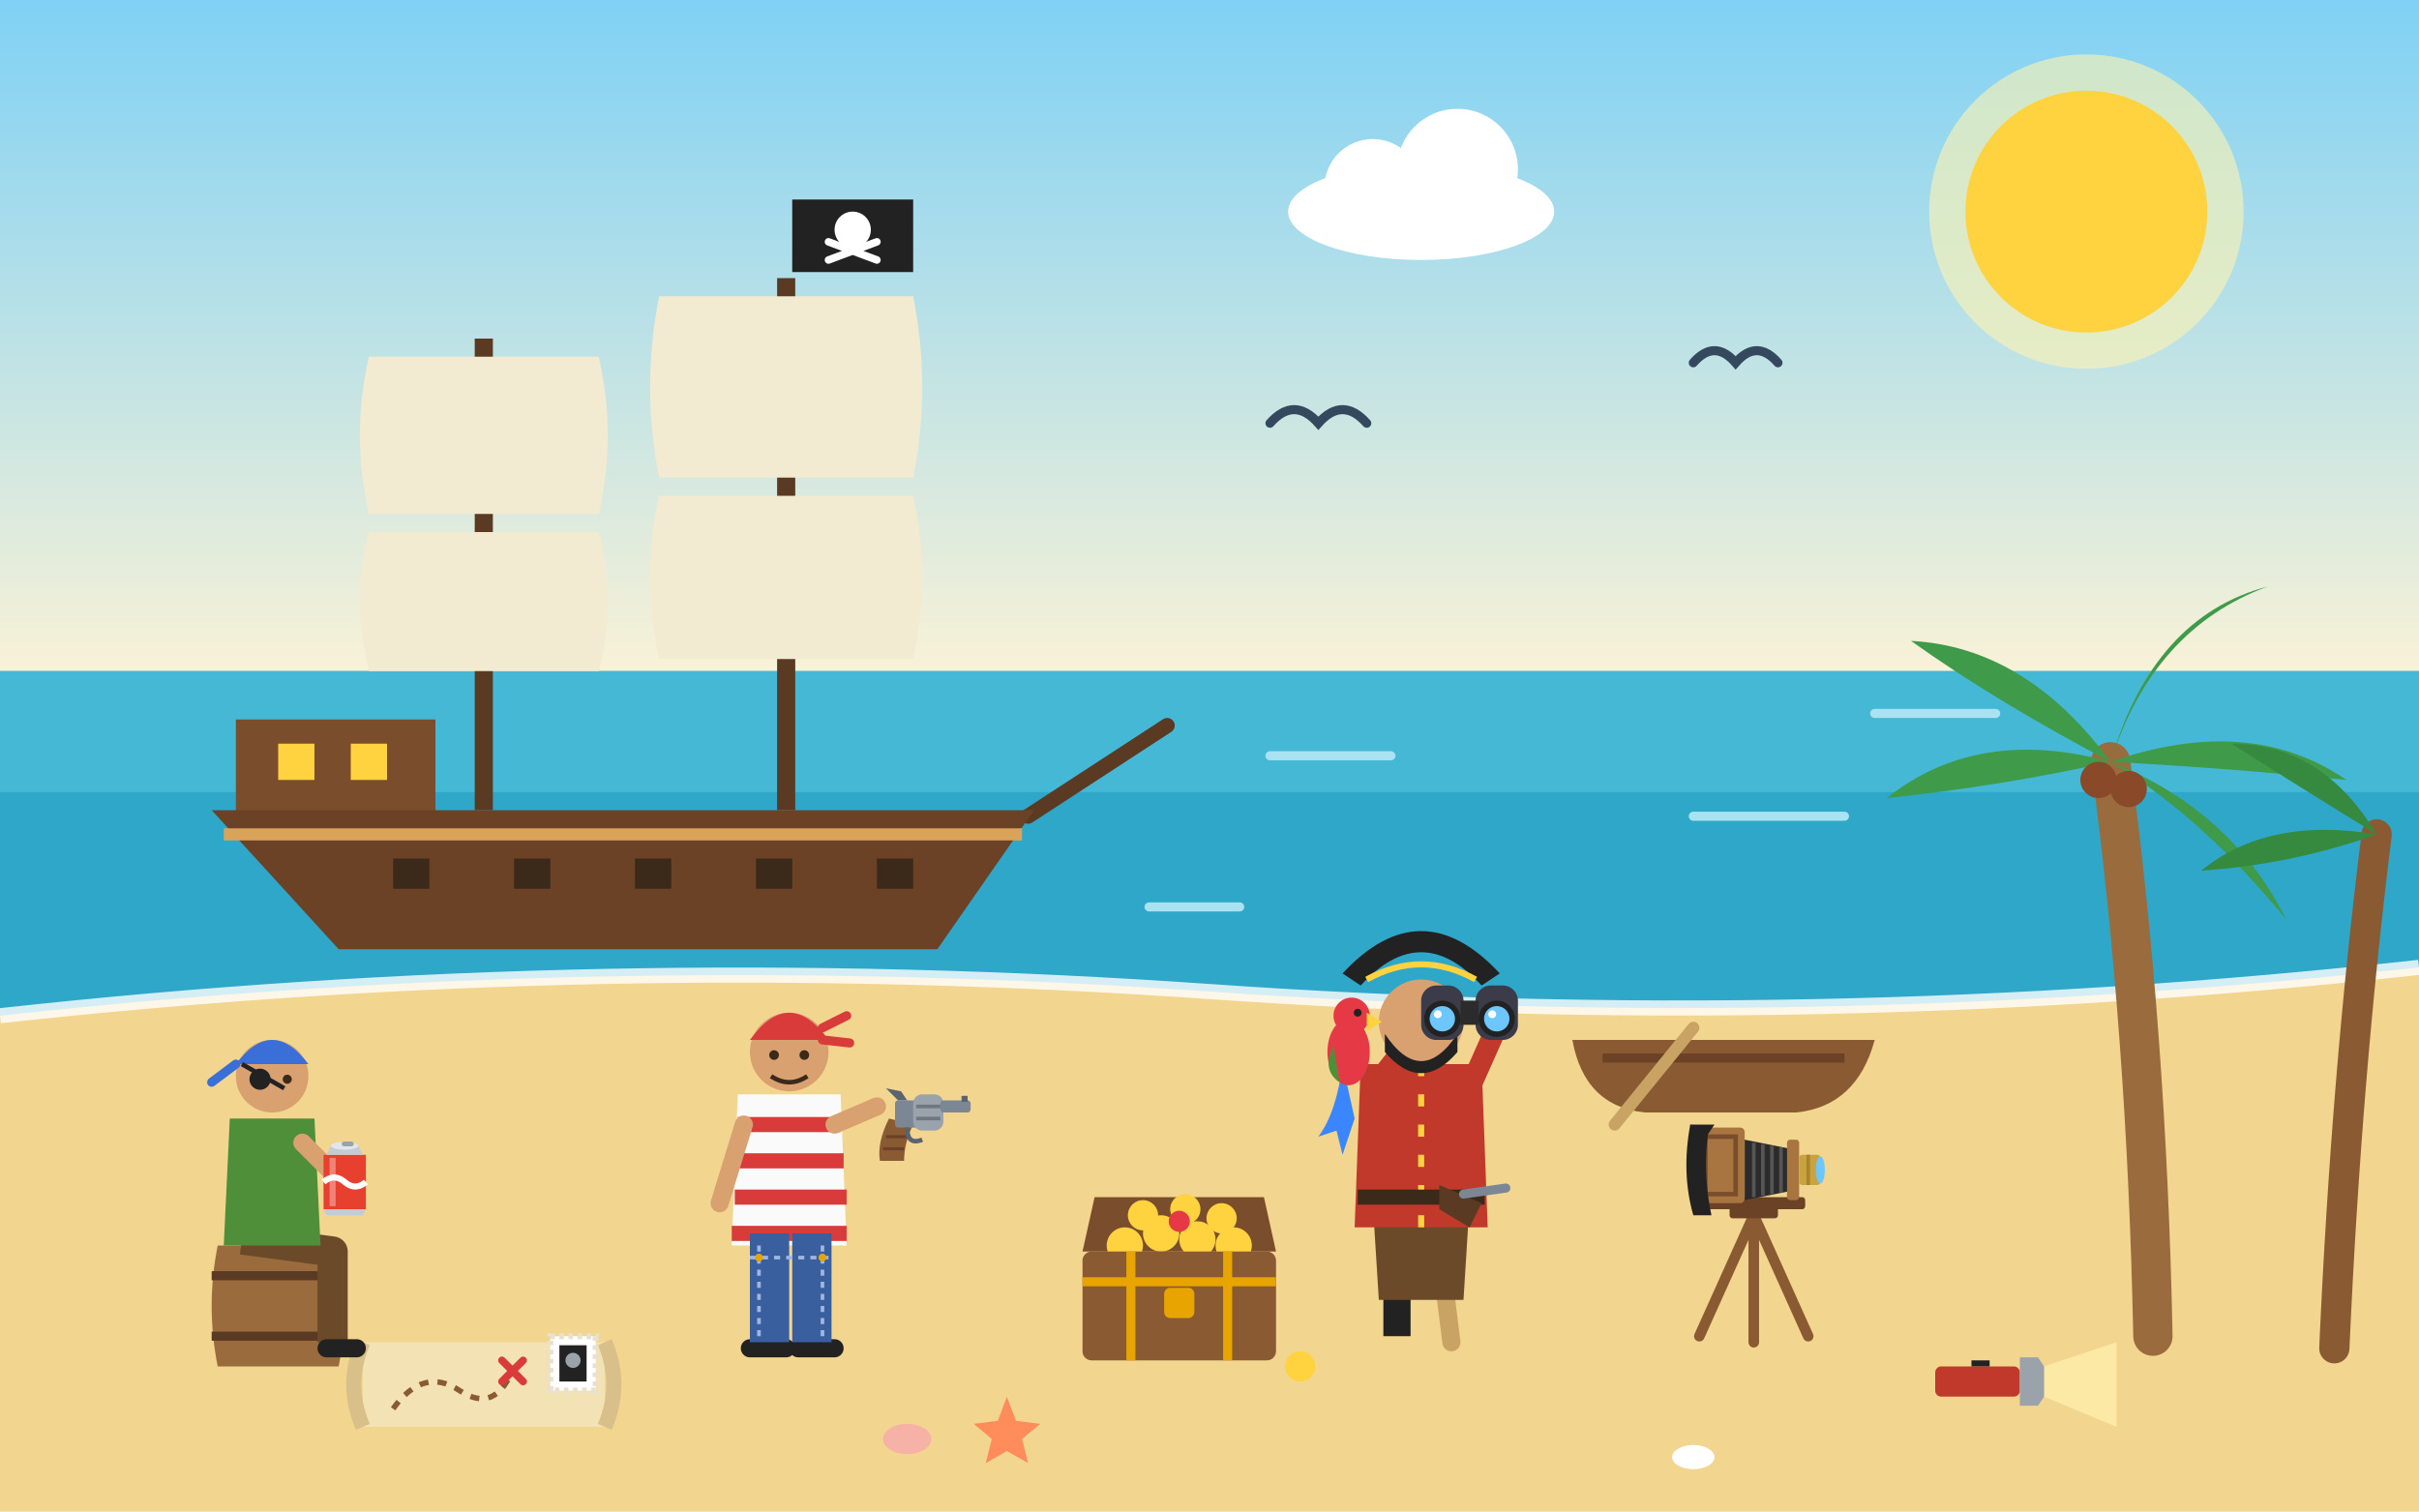
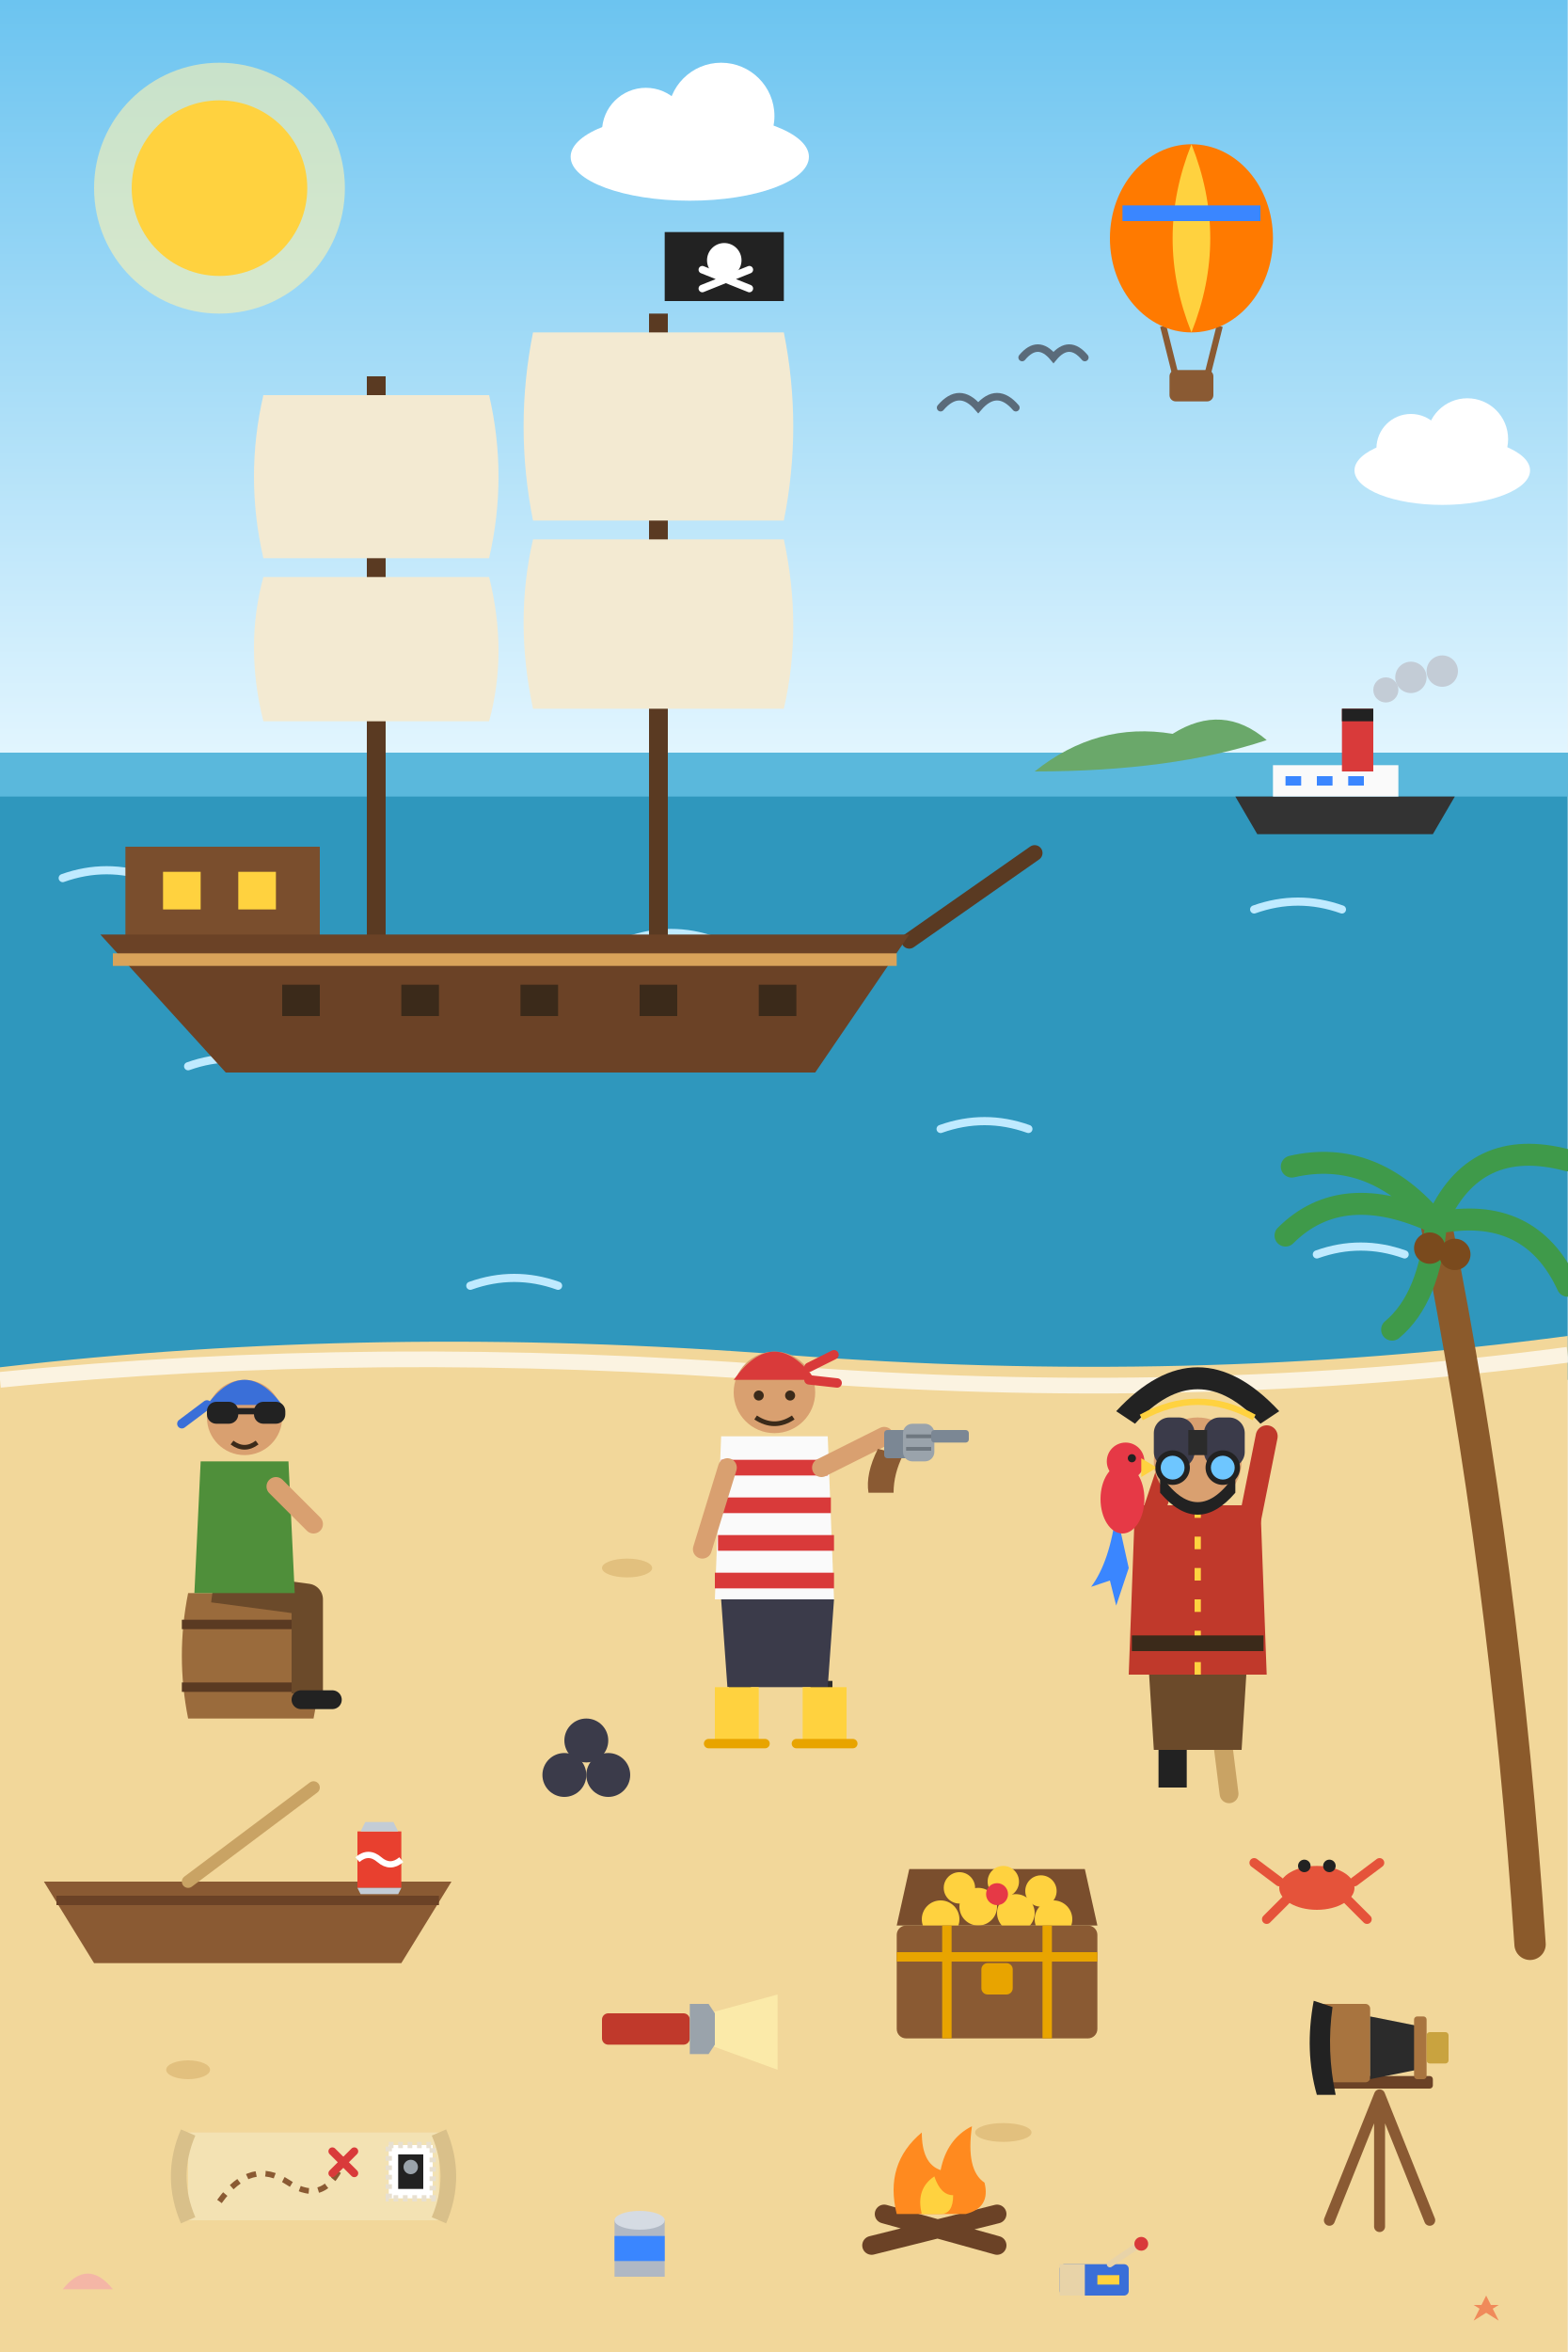
- <svg xmlns="http://www.w3.org/2000/svg" width="800" height="500" viewBox="0 0 800 500">
+ <svg xmlns="http://www.w3.org/2000/svg" width="500" height="750" viewBox="0 0 500 750">
  <defs>
    <linearGradient id="sky" x1="0" y1="0" x2="0" y2="1">
-       <stop offset="0" stop-color="#7fd1f5" />
-       <stop offset="1" stop-color="#fdf3d6" />
+       <stop offset="0" stop-color="#6cc4f0" />
+       <stop offset="1" stop-color="#e6f7ff" />
    </linearGradient>
  </defs>
-   <rect width="800" height="230" fill="url(#sky)" />
-   <circle cx="690" cy="70" r="52" fill="#fff3b0" opacity="0.6" />
+   <rect width="500" height="250" fill="url(#sky)" />
+   <circle cx="70" cy="60" r="40" fill="#fff3b0" opacity="0.6" />
  <g data-anim="sun" fill="#ffd23f">
-     <circle cx="690" cy="70" r="40" />
-   </g>
-   <g data-anim="cloud">
-     <g fill="#fff">
-       <ellipse cx="470" cy="70" rx="44" ry="16" />
-       <circle cx="454" cy="62" r="16" />
-       <circle cx="482" cy="56" r="20" />
+     <circle cx="70" cy="60" r="28" />
+   </g>
+   <g data-anim="clouds" fill="#fff">
+     <ellipse cx="220" cy="50" rx="38" ry="14" />
+     <circle cx="206" cy="42" r="14" />
+     <circle cx="230" cy="37" r="17" />
+     <ellipse cx="460" cy="150" rx="28" ry="11" />
+     <circle cx="450" cy="143" r="11" />
+     <circle cx="468" cy="140" r="13" />
+   </g>
+   <g data-anim="gulls">
+     <path d="M300 130q6-7 12 0q6-7 12 0M326 114q5-6 10 0q5-6 10 0" fill="none" stroke="#5a6b7a" stroke-width="2.4" stroke-linecap="round" />
+   </g>
+   <rect y="240" width="500" height="200" fill="#2f97bd" />
+   <path d="M0 240h500v14H0Z" fill="#5ab8dc" />
+   <path d="M330 246q20-16 44-12q16-10 30 2q-30 10-74 10Z" fill="#6aa86a" />
+   <g data-anim="waves">
+     <path d="M20 280q14-5 28 0M200 300q14-5 28 0M400 290q14-5 28 0M60 340q14-5 28 0M300 360q14-5 28 0M150 410q14-5 28 0M420 400q14-5 28 0" fill="none" stroke="#bfeaff" stroke-width="2.6" stroke-linecap="round" />
+   </g>
+   <g data-anim="ship">
+     <path d="M120 300V120M210 300V100" stroke="#5a3a22" stroke-width="6" />
+     <path d="M84 126h72q6 26 0 52h-72q-6-26 0-52ZM84 184h72q6 24 0 46h-72q-6-24 0-46Z" fill="#f3ead2" />
+     <path d="M170 106h80q6 30 0 60h-80q-6-30 0-60ZM170 172h80q6 28 0 54h-80q-6-28 0-54Z" fill="#f3ead2" />
+     <rect x="212" y="74" width="38" height="22" fill="#222" />
+     <circle cx="231" cy="83" r="5.5" fill="#fff" />
+     <path d="M224 92l15-6M224 86l15 6" stroke="#fff" stroke-width="2.4" stroke-linecap="round" />
+     <path d="M290 300l40-28" stroke="#5a3a22" stroke-width="5" stroke-linecap="round" />
+     <rect x="40" y="270" width="62" height="30" fill="#7a4e2d" />
+     <path d="M32 298h258l-30 44H72Z" fill="#6b4226" />
+     <path d="M36 306h250" stroke="#d9a35a" stroke-width="4" />
+     <g fill="#3b2a1a">
+       <rect x="90" y="314" width="12" height="10" />
+       <rect x="128" y="314" width="12" height="10" />
+       <rect x="166" y="314" width="12" height="10" />
+       <rect x="204" y="314" width="12" height="10" />
+       <rect x="242" y="314" width="12" height="10" />
    </g>
-   </g>
-   <g data-anim="gulls">
-     <path d="M420 140q8-9 16 0q8-9 16 0M560 120q7-8 14 0q7-8 14 0" fill="none" stroke="#34495e" stroke-width="3" stroke-linecap="round" />
-   </g>
-   <rect y="222" width="800" height="130" fill="#2fa7c9" />
-   <rect y="222" width="800" height="40" fill="#45b8d6" />
-   <g data-anim="sea">
-     <path d="M420 250h40M560 270h50M380 300h30M620 236h40" stroke="#a9e3f2" stroke-width="3" stroke-linecap="round" />
-   </g>
-   <g data-anim="ship">
-     <path d="M160 268V112M260 268V92" stroke="#5a3a22" stroke-width="6" />
-     <path d="M122 118h76q6 26 0 52h-76q-6-26 0-52ZM122 176h76q6 24 0 46h-76q-6-24 0-46Z" fill="#f3ead2" />
-     <path d="M218 98h84q6 30 0 60h-84q-6-30 0-60ZM218 164h84q6 28 0 54h-84q-6-28 0-54Z" fill="#f3ead2" />
-     <rect x="262" y="66" width="40" height="24" fill="#222" />
-     <circle cx="282" cy="76" r="6" fill="#fff" />
-     <path d="M274 86l16-6M274 80l16 6" stroke="#fff" stroke-width="2.5" stroke-linecap="round" />
-     <path d="M340 270l46-30" stroke="#5a3a22" stroke-width="5" stroke-linecap="round" />
-     <rect x="78" y="238" width="66" height="32" fill="#7a4e2d" />
-     <path d="M70 268h272l-32 46H112Z" fill="#6b4226" />
-     <path d="M74 276h264" stroke="#d9a35a" stroke-width="4" />
-     <g fill="#3b2a1a">
-       <rect x="130" y="284" width="12" height="10" />
-       <rect x="170" y="284" width="12" height="10" />
-       <rect x="210" y="284" width="12" height="10" />
-       <rect x="250" y="284" width="12" height="10" />
-       <rect x="290" y="284" width="12" height="10" />
-     </g>
-     <rect x="92" y="246" width="12" height="12" fill="#ffd23f" />
-     <rect x="116" y="246" width="12" height="12" fill="#ffd23f" />
-   </g>
-   <path d="M0 336q200-22 400-8t400-8V500H0Z" fill="#f2d58e" />
-   <path d="M0 336q200-22 400-8t400-8" fill="none" stroke="#fff" stroke-width="5" stroke-opacity="0.8" />
-   <ellipse cx="300" cy="476" rx="8" ry="5" fill="#f7b2a7" />
-   <path d="M330 470l3-8 3 8 8 1-6 5 2 8-7-4-7 4 2-8-6-5Z" fill="#ff8c5a" />
-   <ellipse cx="560" cy="482" rx="7" ry="4" fill="#fff" />
-   <path d="M520 344h100q-6 22-26 24h-50q-20-2-24-24Z" fill="#8a5a33" />
-   <path d="M530 350h80" stroke="#6b4226" stroke-width="3" />
-   <path d="M560 340l-26 32" stroke="#c9a364" stroke-width="4" stroke-linecap="round" />
-   <path d="M712 442q-2-100-14-190" fill="none" stroke="#9a6b3c" stroke-width="13" stroke-linecap="round" />
+     <rect x="52" y="278" width="12" height="12" fill="#ffd23f" />
+     <rect x="76" y="278" width="12" height="12" fill="#ffd23f" />
+   </g>
+   <path d="M0 436q120-14 250-4t250-6V750H0Z" fill="#f2d79a" />
+   <path d="M0 440q120-12 250-2t250-6" fill="none" stroke="#fff" stroke-width="5" stroke-opacity="0.7" />
+   <g fill="#e2c07e">
+     <ellipse cx="200" cy="500" rx="8" ry="3" />
+     <ellipse cx="320" cy="680" rx="9" ry="3" />
+     <ellipse cx="60" cy="660" rx="7" ry="3" />
+   </g>
  <g data-anim="palm">
-     <path d="M698 252q-44-12-74 12q38-4 74-12q-28-38-66-40q28 20 66 40q14-44 52-58q-38 10-52 58q46-16 78 6q-40-4-78-6q40 16 58 52q-28-34-58-52Z" fill="#3f9a4a" />
-     <circle cx="694" cy="258" r="6" fill="#8a4a2a" />
-     <circle cx="704" cy="261" r="6" fill="#8a4a2a" />
-   </g>
-   <path d="M772 446q4-90 14-170" fill="none" stroke="#8a5a33" stroke-width="10" stroke-linecap="round" />
-   <g data-anim="palm-back">
-     <path d="M786 276q-36-6-58 12q30-2 58-12q-18-30-48-30q22 14 48 30q14-34 44-42q-30 8-44 42Z" fill="#358a40" />
-   </g>
-   <path d="M362 396h56l4 18h-64Z" fill="#7a4e2d" />
-   <g fill="#ffd23f">
-     <circle cx="372" cy="412" r="6" />
-     <circle cx="384" cy="408" r="6" />
-     <circle cx="396" cy="410" r="6" />
-     <circle cx="408" cy="412" r="6" />
-     <circle cx="378" cy="402" r="5" />
-     <circle cx="392" cy="400" r="5" />
-     <circle cx="404" cy="403" r="5" />
-   </g>
-   <circle cx="390" cy="404" r="3.5" fill="#e63946" />
-   <rect x="358" y="414" width="64" height="36" rx="3" fill="#8a5a33" />
-   <path d="M358 424h64M374 414v36M406 414v36" stroke="#e8a400" stroke-width="3" />
-   <rect x="385" y="426" width="10" height="10" rx="2" fill="#e8a400" />
-   <circle cx="430" cy="452" r="5" fill="#ffd23f" />
-   <path d="M120 444h80v28h-80Z" fill="#f3e2b3" />
-   <path d="M120 444q-6 14 0 28M200 444q6 14 0 28" fill="none" stroke="#d9c08a" stroke-width="5" />
-   <path d="M130 466q10-14 22-6t18-8" fill="none" stroke="#8a5a33" stroke-width="1.8" stroke-dasharray="3 3" />
-   <path d="M166 450l7 7M173 450l-7 7" stroke="#d93a3a" stroke-width="2.5" stroke-linecap="round" />
-   <path d="M72 412q-4 20 0 40h40q4-20 0-40Z" fill="#9a6b3c" />
-   <path d="M70 422h44M70 442h44" stroke="#5a3a22" stroke-width="3" />
-   <path d="M80 410l30 4v30" fill="none" stroke="#6b4a2a" stroke-width="10" stroke-linejoin="round" />
-   <path d="M108 446h10" stroke="#222" stroke-width="6" stroke-linecap="round" />
-   <path d="M76 370h28l2 42h-32Z" fill="#4f8f3a" />
-   <path d="M100 378l12 12" stroke="#d9a070" stroke-width="6" stroke-linecap="round" />
-   <circle cx="90" cy="356" r="12" fill="#d9a070" />
-   <path d="M78 352q12-16 24 0Z" fill="#3a6fd8" />
-   <path d="M78 352l-8 6" stroke="#3a6fd8" stroke-width="3" stroke-linecap="round" />
-   <circle cx="86" cy="357" r="3.5" fill="#222" />
-   <path d="M80 352l14 8" stroke="#222" stroke-width="1.5" />
-   <circle cx="95" cy="357" r="1.5" fill="#3b2a1a" />
-   <path d="M248 446h12M264 446h12" stroke="#222" stroke-width="6" stroke-linecap="round" />
-   <path d="M244 362h34l2 50h-38Z" fill="#fafafa" />
-   <path d="M244 372h34M243 384h36M243 396h37M242 408h38" stroke="#d93a3a" stroke-width="5" />
-   <path d="M276 372l14-6" stroke="#d9a070" stroke-width="6" stroke-linecap="round" />
-   <path d="M246 372l-8 26" stroke="#d9a070" stroke-width="6" stroke-linecap="round" />
-   <circle cx="261" cy="348" r="13" fill="#d9a070" />
-   <path d="M248 344q13-18 26 0Z" fill="#d93a3a" />
-   <path d="M272 340l8-4M272 344l9 1" stroke="#d93a3a" stroke-width="3" stroke-linecap="round" />
-   <circle cx="256" cy="349" r="1.6" fill="#3b2a1a" />
-   <circle cx="266" cy="349" r="1.6" fill="#3b2a1a" />
-   <path d="M255 356q6 4 12 0" fill="none" stroke="#3b2a1a" stroke-width="1.5" />
-   <path d="M462 428v14" stroke="#222" stroke-width="9" />
-   <path d="M478 428l2 16" stroke="#c9a364" stroke-width="6" stroke-linecap="round" />
-   <path d="M454 398h32l-2 32h-28Z" fill="#6b4a2a" />
-   <path d="M450 352h40l2 54h-44Z" fill="#c0392b" />
-   <path d="M470 352v54" stroke="#ffd23f" stroke-width="2" stroke-dasharray="4 6" />
-   <path d="M449 396h42" stroke="#3b2a1a" stroke-width="5" />
-   <path d="M476 392l14 6-4 8-10-6Z" fill="#5a3a22" />
-   <path d="M484 395l14-2" stroke="#7b8794" stroke-width="3" stroke-linecap="round" />
-   <path d="M486 360l8-18M454 360l14-18" stroke="#c0392b" stroke-width="7" stroke-linecap="round" />
-   <circle cx="470" cy="338" r="14" fill="#d9a070" />
-   <path d="M458 342q12 18 24 0v6q-12 14-24 0Z" fill="#222" />
-   <path d="M450 326q20-22 40 0l6-4q-26-28-52 0Z" fill="#222" />
-   <path d="M452 324q18-10 36 0" stroke="#ffd23f" stroke-width="2" fill="none" />
+     <path d="M488 620q-8-120-30-230" fill="none" stroke="#8b5a2b" stroke-width="10" stroke-linecap="round" />
+     <path d="M458 390q-30-14-48 4M458 390q-20-24-46-18M458 390q12-28 42-20M458 390q30-6 42 20M458 390q-2 24-14 34" fill="none" stroke="#3f9a4a" stroke-width="7" stroke-linecap="round" />
+     <circle cx="456" cy="398" r="5" fill="#7a4a1d" />
+     <circle cx="464" cy="400" r="5" fill="#7a4a1d" />
+   </g>
+   <path d="M14 600h130l-16 26H30Z" fill="#8a5a33" />
+   <path d="M18 606h122" stroke="#6b4226" stroke-width="3" />
+   <path d="M60 600l40-30" stroke="#c9a364" stroke-width="4" stroke-linecap="round" />
+   <path d="M60 508q-4 20 0 40h40q4-20 0-40Z" fill="#9a6b3c" />
+   <path d="M58 518h44M58 538h44" stroke="#5a3a22" stroke-width="3" />
+   <path d="M68 506l30 4v30" fill="none" stroke="#6b4a2a" stroke-width="10" stroke-linejoin="round" />
+   <path d="M96 542h10" stroke="#222" stroke-width="6" stroke-linecap="round" />
+   <path d="M64 466h28l2 42h-32Z" fill="#4f8f3a" />
+   <path d="M88 474l12 12" stroke="#d9a070" stroke-width="6" stroke-linecap="round" />
+   <circle cx="78" cy="452" r="12" fill="#d9a070" />
+   <path d="M66 448q12-16 24 0Z" fill="#3a6fd8" />
+   <path d="M66 448l-8 6" stroke="#3a6fd8" stroke-width="3" stroke-linecap="round" />
+   <path d="M74 460q4 3 8 0" stroke="#3b2a1a" stroke-width="1.5" fill="none" />
+   <path d="M236 548v-12M262 548v-12" stroke="#2b2b2b" stroke-width="7" />
+   <path d="M230 458h34l2 52h-38Z" fill="#fafafa" />
+   <path d="M230 468h34M229 480h36M229 492h37M228 504h38" stroke="#d93a3a" stroke-width="5" />
+   <path d="M230 510h36l-2 28h-32Z" fill="#3b3b4a" />
+   <path d="M262 468l20-10" stroke="#d9a070" stroke-width="6" stroke-linecap="round" />
+   <path d="M232 468l-8 26" stroke="#d9a070" stroke-width="6" stroke-linecap="round" />
+   <circle cx="247" cy="444" r="13" fill="#d9a070" />
+   <path d="M234 440q13-18 26 0Z" fill="#d93a3a" />
+   <path d="M258 436l8-4M258 440l9 1" stroke="#d93a3a" stroke-width="3" stroke-linecap="round" />
+   <circle cx="242" cy="445" r="1.6" fill="#3b2a1a" />
+   <circle cx="252" cy="445" r="1.6" fill="#3b2a1a" />
+   <path d="M241 452q6 4 12 0" fill="none" stroke="#3b2a1a" stroke-width="1.5" />
+   <path d="M374 556v14" stroke="#222" stroke-width="9" />
+   <path d="M390 556l2 16" stroke="#c9a364" stroke-width="6" stroke-linecap="round" />
+   <path d="M366 526h32l-2 32h-28Z" fill="#6b4a2a" />
+   <path d="M362 480h40l2 54h-44Z" fill="#c0392b" />
+   <path d="M382 480v54" stroke="#ffd23f" stroke-width="2" stroke-dasharray="4 6" />
+   <path d="M361 524h42" stroke="#3b2a1a" stroke-width="5" />
+   <path d="M398 488l6-30M366 488l10-30" stroke="#c0392b" stroke-width="7" stroke-linecap="round" />
+   <circle cx="382" cy="466" r="14" fill="#d9a070" />
+   <path d="M370 470q12 18 24 0v6q-12 14-24 0Z" fill="#222" />
+   <path d="M362 454q20-22 40 0l6-4q-26-28-52 0Z" fill="#222" />
+   <path d="M364 452q18-10 36 0" stroke="#ffd23f" stroke-width="2" fill="none" />
  <g data-anim="parrot">
-     <g transform="translate(446 352)">
+     <g transform="translate(358 482)">
      <path d="M-2 0q-2 16 -8 24l6-2 2 8 4-12Z" fill="#3a86ff" />
      <ellipse cx="0" cy="-4" rx="7" ry="11" fill="#e63946" />
      <circle cx="1" cy="-16" r="6" fill="#e63946" />
      <path d="M6 -17l5 3-5 3Z" fill="#ffd23f" />
      <circle cx="3" cy="-17" r="1.3" fill="#222" />
-       <path d="M-5 -6q-4 8 2 12" fill="#4f8f3a" />
    </g>
  </g>
+   <path d="M290 596h56l4 18h-64Z" fill="#7a4e2d" />
+   <g fill="#ffd23f">
+     <circle cx="300" cy="612" r="6" />
+     <circle cx="312" cy="608" r="6" />
+     <circle cx="324" cy="610" r="6" />
+     <circle cx="336" cy="612" r="6" />
+     <circle cx="306" cy="602" r="5" />
+     <circle cx="320" cy="600" r="5" />
+     <circle cx="332" cy="603" r="5" />
+   </g>
+   <circle cx="318" cy="604" r="3.5" fill="#e63946" />
+   <rect x="286" y="614" width="64" height="36" rx="3" fill="#8a5a33" />
+   <path d="M286 624h64M302 614v36M334 614v36" stroke="#e8a400" stroke-width="3" />
+   <rect x="313" y="626" width="10" height="10" rx="2" fill="#e8a400" />
+   <path d="M278 716l40-10M282 706l36 10" stroke="#6b4226" stroke-width="6" stroke-linecap="round" />
+   <g data-anim="fire">
+     <path d="M286 706q-4-16 8-26q0 10 6 12q2-10 10-14q-2 14 4 18q2 8-6 10Z" fill="#ff8a1f" />
+     <path d="M294 706q-2-8 4-12q2 6 6 6q0 6-4 6Z" fill="#ffd23f" />
+   </g>
+   <g fill="#3b3b4a">
+     <circle cx="180" cy="566" r="7" />
+     <circle cx="194" cy="566" r="7" />
+     <circle cx="187" cy="555" r="7" />
+   </g>
+   <g data-anim="crab">
+     <ellipse cx="420" cy="602" rx="12" ry="7" fill="#e5533a" />
+     <path d="M408 600l-8-6M432 600l8-6M410 606l-6 6M430 606l6 6" stroke="#e5533a" stroke-width="3" stroke-linecap="round" />
+     <circle cx="416" cy="595" r="2" fill="#222" />
+     <circle cx="424" cy="595" r="2" fill="#222" />
+   </g>
+   <path d="M20 730q8-10 16 0Z" fill="#f4b6a6" />
+   <path d="M470 740l4-8 4 8-8-5h8Z" fill="#f08a5a" />
+   <path d="M60 680h80v28H60Z" fill="#f3e2b3" />
+   <path d="M60 680q-6 14 0 28M140 680q6 14 0 28" fill="none" stroke="#d9c08a" stroke-width="5" />
+   <path d="M70 702q10-14 22-6t18-8" fill="none" stroke="#8a5a33" stroke-width="1.8" stroke-dasharray="3 3" />
+   <path d="M106 686l7 7M113 686l-7 7" stroke="#d93a3a" stroke-width="2.5" stroke-linecap="round" />
+   <g id="balloon">
+     <path d="M371 104l4 16M389 104l-4 16" stroke="#8a5a33" stroke-width="2" />
+     <ellipse cx="380" cy="76" rx="26" ry="30" fill="#ff7a00" />
+     <path d="M380 46q-12 30 0 60q12-30 0-60Z" fill="#ffd23f" />
+     <path d="M358 68h44" stroke="#3a86ff" stroke-width="5" />
+     <rect x="373" y="118" width="14" height="10" rx="2" fill="#8a5a33" />
+   </g>
+   <g id="steamship">
+     <path d="M394 254h70l-7 12h-56Z" fill="#333" />
+     <rect x="406" y="244" width="40" height="10" fill="#fafafa" />
+     <path d="M410 249h5M420 249h5M430 249h5" stroke="#3a86ff" stroke-width="3" />
+     <rect x="428" y="226" width="10" height="20" fill="#d93a3a" />
+     <rect x="428" y="226" width="10" height="4" fill="#222" />
+     <g fill="#c3ccd6">
+       <circle cx="442" cy="220" r="4" />
+       <circle cx="450" cy="216" r="5" />
+       <circle cx="460" cy="214" r="5" />
+     </g>
+   </g>
+   <g id="sunglasses">
+     <path d="M68 450h22" stroke="#222" stroke-width="2" />
+     <rect x="66" y="447" width="10" height="7" rx="3" fill="#222" />
+     <rect x="81" y="447" width="10" height="7" rx="3" fill="#222" />
+   </g>
  <g id="binoculars">
-     <rect x="470" y="326" width="14" height="18" rx="5" fill="#3b3b4a" />
-     <rect x="488" y="326" width="14" height="18" rx="5" fill="#3b3b4a" />
-     <rect x="483" y="331" width="6" height="8" fill="#2b2b2b" />
-     <circle cx="477" cy="337" r="6" fill="#222" />
-     <circle cx="495" cy="337" r="6" fill="#222" />
-     <circle cx="477" cy="337" r="4.2" fill="#6ec6ff" />
-     <circle cx="495" cy="337" r="4.2" fill="#6ec6ff" />
-     <circle cx="475.5" cy="335.5" r="1.3" fill="#fff" />
-     <circle cx="493.5" cy="335.5" r="1.3" fill="#fff" />
+     <rect x="368" y="452" width="13" height="16" rx="5" fill="#3b3b4a" />
+     <rect x="384" y="452" width="13" height="16" rx="5" fill="#3b3b4a" />
+     <rect x="379" y="456" width="6" height="8" fill="#2b2b2b" />
+     <circle cx="374" cy="468" r="5.5" fill="#222" />
+     <circle cx="390" cy="468" r="5.5" fill="#222" />
+     <circle cx="374" cy="468" r="3.8" fill="#6ec6ff" />
+     <circle cx="390" cy="468" r="3.8" fill="#6ec6ff" />
  </g>
  <g id="revolver">
-     <path d="M294 370q-4 8-3 14h8q0-6 3-12Z" fill="#8a5a33" />
-     <path d="M293 376h7M292 380h7" stroke="#6b4226" stroke-width="1" />
-     <path d="M297 364l-4-4 5 1 2 3Z" fill="#5a6470" />
-     <rect x="296" y="364" width="8" height="9" rx="1" fill="#7b8794" />
-     <rect x="302" y="362" width="10" height="12" rx="3" fill="#9aa3ab" />
-     <path d="M303 366h8M303 370h8" stroke="#6f7880" stroke-width="1.2" />
-     <rect x="311" y="364" width="10" height="4" rx="1" fill="#7b8794" />
-     <rect x="318" y="362.5" width="2" height="2" fill="#5a6470" />
-     <path d="M300 373q0 6 5 4" fill="none" stroke="#5a6470" stroke-width="1.5" />
-   </g>
-   <g id="jeans">
-     <rect x="248" y="408" width="13" height="36" fill="#3a5f9e" />
-     <rect x="262" y="408" width="13" height="36" fill="#3a5f9e" />
-     <path d="M251 412v30M272 412v30M248 416h27" stroke="#9fb7e0" stroke-width="1.2" stroke-dasharray="2 2" />
-     <circle cx="251" cy="416" r="1.3" fill="#e8a400" />
-     <circle cx="272" cy="416" r="1.3" fill="#e8a400" />
+     <path d="M280 462q-4 8-3 14h8q0-6 3-12Z" fill="#8a5a33" />
+     <rect x="282" y="456" width="8" height="9" rx="1" fill="#7b8794" />
+     <rect x="288" y="454" width="10" height="12" rx="3" fill="#9aa3ab" />
+     <path d="M289 458h8M289 462h8" stroke="#6f7880" stroke-width="1.2" />
+     <rect x="297" y="456" width="12" height="4" rx="1" fill="#7b8794" />
+   </g>
+   <g id="rubber-boots">
+     <path d="M228 538v18h14v-18Z" fill="#ffd23f" />
+     <path d="M256 538v18h14v-18Z" fill="#ffd23f" />
+     <path d="M226 556h18M254 556h18" stroke="#e8a400" stroke-width="3" stroke-linecap="round" />
+   </g>
+   <g id="soda">
+     <rect x="114" y="584" width="14" height="18" fill="#e8402f" />
+     <path d="M115 584l1.5-3h9l1.5 3Z" fill="#c3ccd6" />
+     <path d="M114 593q3.5-3 7 0t7 0" fill="none" stroke="#fff" stroke-width="2" />
+     <path d="M114 602h14l-1 2h-12Z" fill="#c3ccd6" />
+   </g>
+   <g id="flashlight">
+     <path d="M226 642L248 636V660L226 652Z" fill="#fff3b0" fill-opacity="0.7" />
+     <rect x="192" y="642" width="28" height="10" rx="2" fill="#c0392b" />
+     <path d="M220 639h6l2 3v10l-2 3h-6Z" fill="#9aa3ab" />
+   </g>
+   <g id="stamp">
+     <rect x="124" y="684" width="14" height="17" fill="#fff" />
+     <path d="M124 684h14v17h-14Z" fill="none" stroke="#e8e0d0" stroke-width="2" stroke-dasharray="1.5 1.5" />
+     <rect x="127" y="687" width="8" height="11" fill="#222" />
+     <circle cx="131" cy="691" r="2.3" fill="#9aa3ab" />
+   </g>
+   <g id="tin-can">
+     <rect x="196" y="708" width="16" height="18" fill="#b0b8c4" />
+     <rect x="196" y="713" width="16" height="8" fill="#3a86ff" />
+     <ellipse cx="204" cy="708" rx="8" ry="3" fill="#d5dbe3" />
+   </g>
+   <g id="matches" transform="translate(-14 4)">
+     <rect x="352" y="718" width="22" height="10" rx="1.5" fill="#3a6fd8" />
+     <rect x="352" y="718" width="8" height="10" fill="#e8d3a8" />
+     <path d="M364 723h7" stroke="#ffd23f" stroke-width="3" />
+     <path d="M368 718l9-6" stroke="#e8d3a8" stroke-width="2" stroke-linecap="round" />
+     <circle cx="378" cy="711.5" r="2.2" fill="#d93a3a" />
  </g>
  <g id="camera">
-     <path d="M580 402l-18 40M580 402v42M580 402l18 40" stroke="#8a5a33" stroke-width="3.5" stroke-linecap="round" />
-     <rect x="572" y="398" width="16" height="5" rx="1" fill="#6b4226" />
-     <rect x="560" y="396" width="37" height="4" rx="1" fill="#6b4226" />
-     <rect x="561" y="373" width="16" height="25" rx="1.5" fill="#a8743f" />
-     <rect x="564" y="376" width="10" height="19" fill="none" stroke="#7a4e2d" stroke-width="1.5" />
-     <path d="M577 377L592 380V394L577 397Z" fill="#2b2b2b" />
-     <path d="M580 378v18M583 378.5v17M586 379v16M589 379.5v15" stroke="#555" stroke-width="1.2" />
-     <rect x="591" y="377" width="4" height="20" rx="1" fill="#a8743f" />
-     <rect x="595" y="382" width="7" height="10" rx="1" fill="#c9a33f" />
-     <path d="M598 382v10" stroke="#a8842a" stroke-width="1.2" />
-     <ellipse cx="602" cy="387" rx="1.5" ry="4.5" fill="#6ec6ff" />
-     <path d="M559 372q-3 16 1 30h6q-3-14-1-28Z" fill="#222" />
-     <path d="M559 372h8l-2 3h-6Z" fill="#222" />
-   </g>
-   <g id="stamp">
-     <rect x="182" y="442" width="15" height="18" fill="#fff" />
-     <path d="M182 442h15v18h-15Z" fill="none" stroke="#e8e0d0" stroke-width="2" stroke-dasharray="1.5 1.5" />
-     <rect x="185" y="445" width="9" height="12" fill="#222" />
-     <circle cx="189.5" cy="450" r="2.5" fill="#9aa3ab" />
-   </g>
-   <g id="flashlight">
-     <path d="M676 452L700 444V472L676 462Z" fill="#fff3b0" fill-opacity="0.7" />
-     <rect x="640" y="452" width="28" height="10" rx="2" fill="#c0392b" />
-     <path d="M668 449h6l2 3v10l-2 3h-6Z" fill="#9aa3ab" />
-     <rect x="652" y="450" width="6" height="2" fill="#222" />
-   </g>
-   <g id="soda">
-     <rect x="107" y="382" width="14" height="18" fill="#e8402f" />
-     <path d="M108 382l1.5-3h9l1.5 3Z" fill="#c3ccd6" />
-     <ellipse cx="114" cy="379" rx="4.5" ry="1.3" fill="#e1e6ec" />
-     <rect x="113" y="377.6" width="4" height="1.6" rx="0.8" fill="#9aa3ab" />
-     <path d="M107 391q3.5-3 7 0t7 0" fill="none" stroke="#fff" stroke-width="2" />
-     <rect x="109" y="383" width="2" height="16" fill="#fff" fill-opacity="0.35" />
-     <path d="M107 400h14l-1 2h-12Z" fill="#c3ccd6" />
+     <path d="M440 668l-16 40M440 668v42M440 668l16 40" stroke="#8a5a33" stroke-width="3.5" stroke-linecap="round" />
+     <rect x="420" y="662" width="37" height="4" rx="1" fill="#6b4226" />
+     <rect x="421" y="639" width="16" height="25" rx="1.5" fill="#a8743f" />
+     <path d="M437 643L452 646V660L437 663Z" fill="#2b2b2b" />
+     <rect x="451" y="643" width="4" height="20" rx="1" fill="#a8743f" />
+     <rect x="455" y="648" width="7" height="10" rx="1" fill="#c9a33f" />
+     <path d="M419 638q-3 16 1 30h6q-3-14-1-28Z" fill="#222" />
  </g>
</svg>
